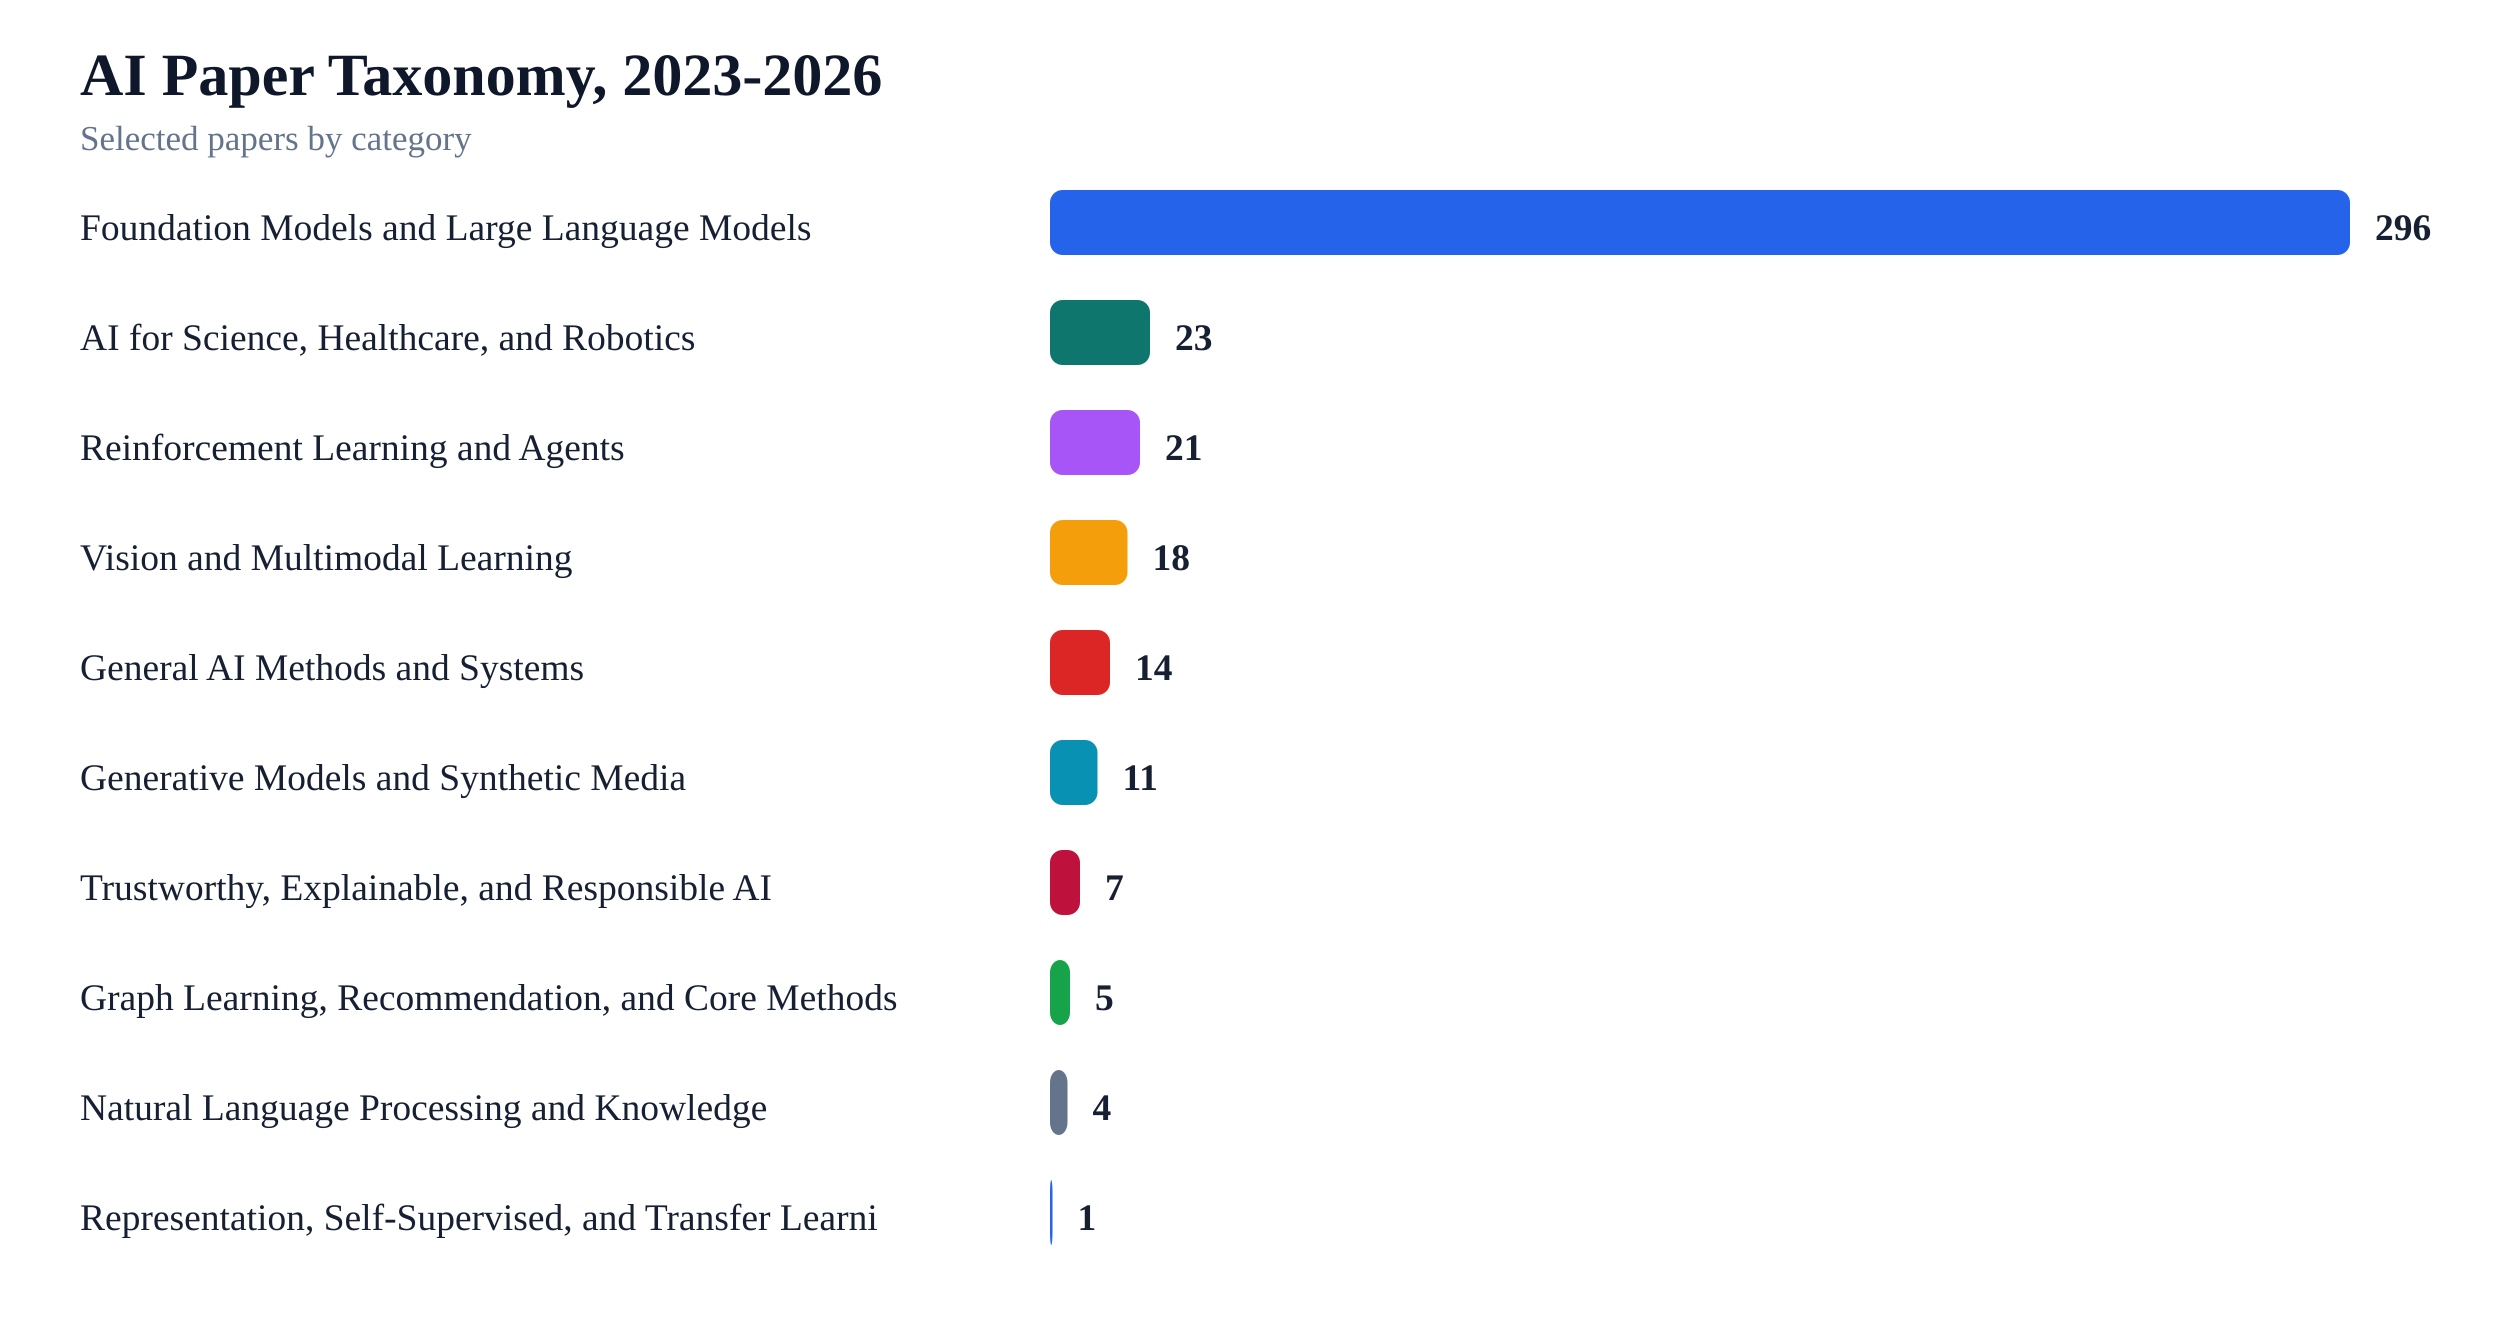
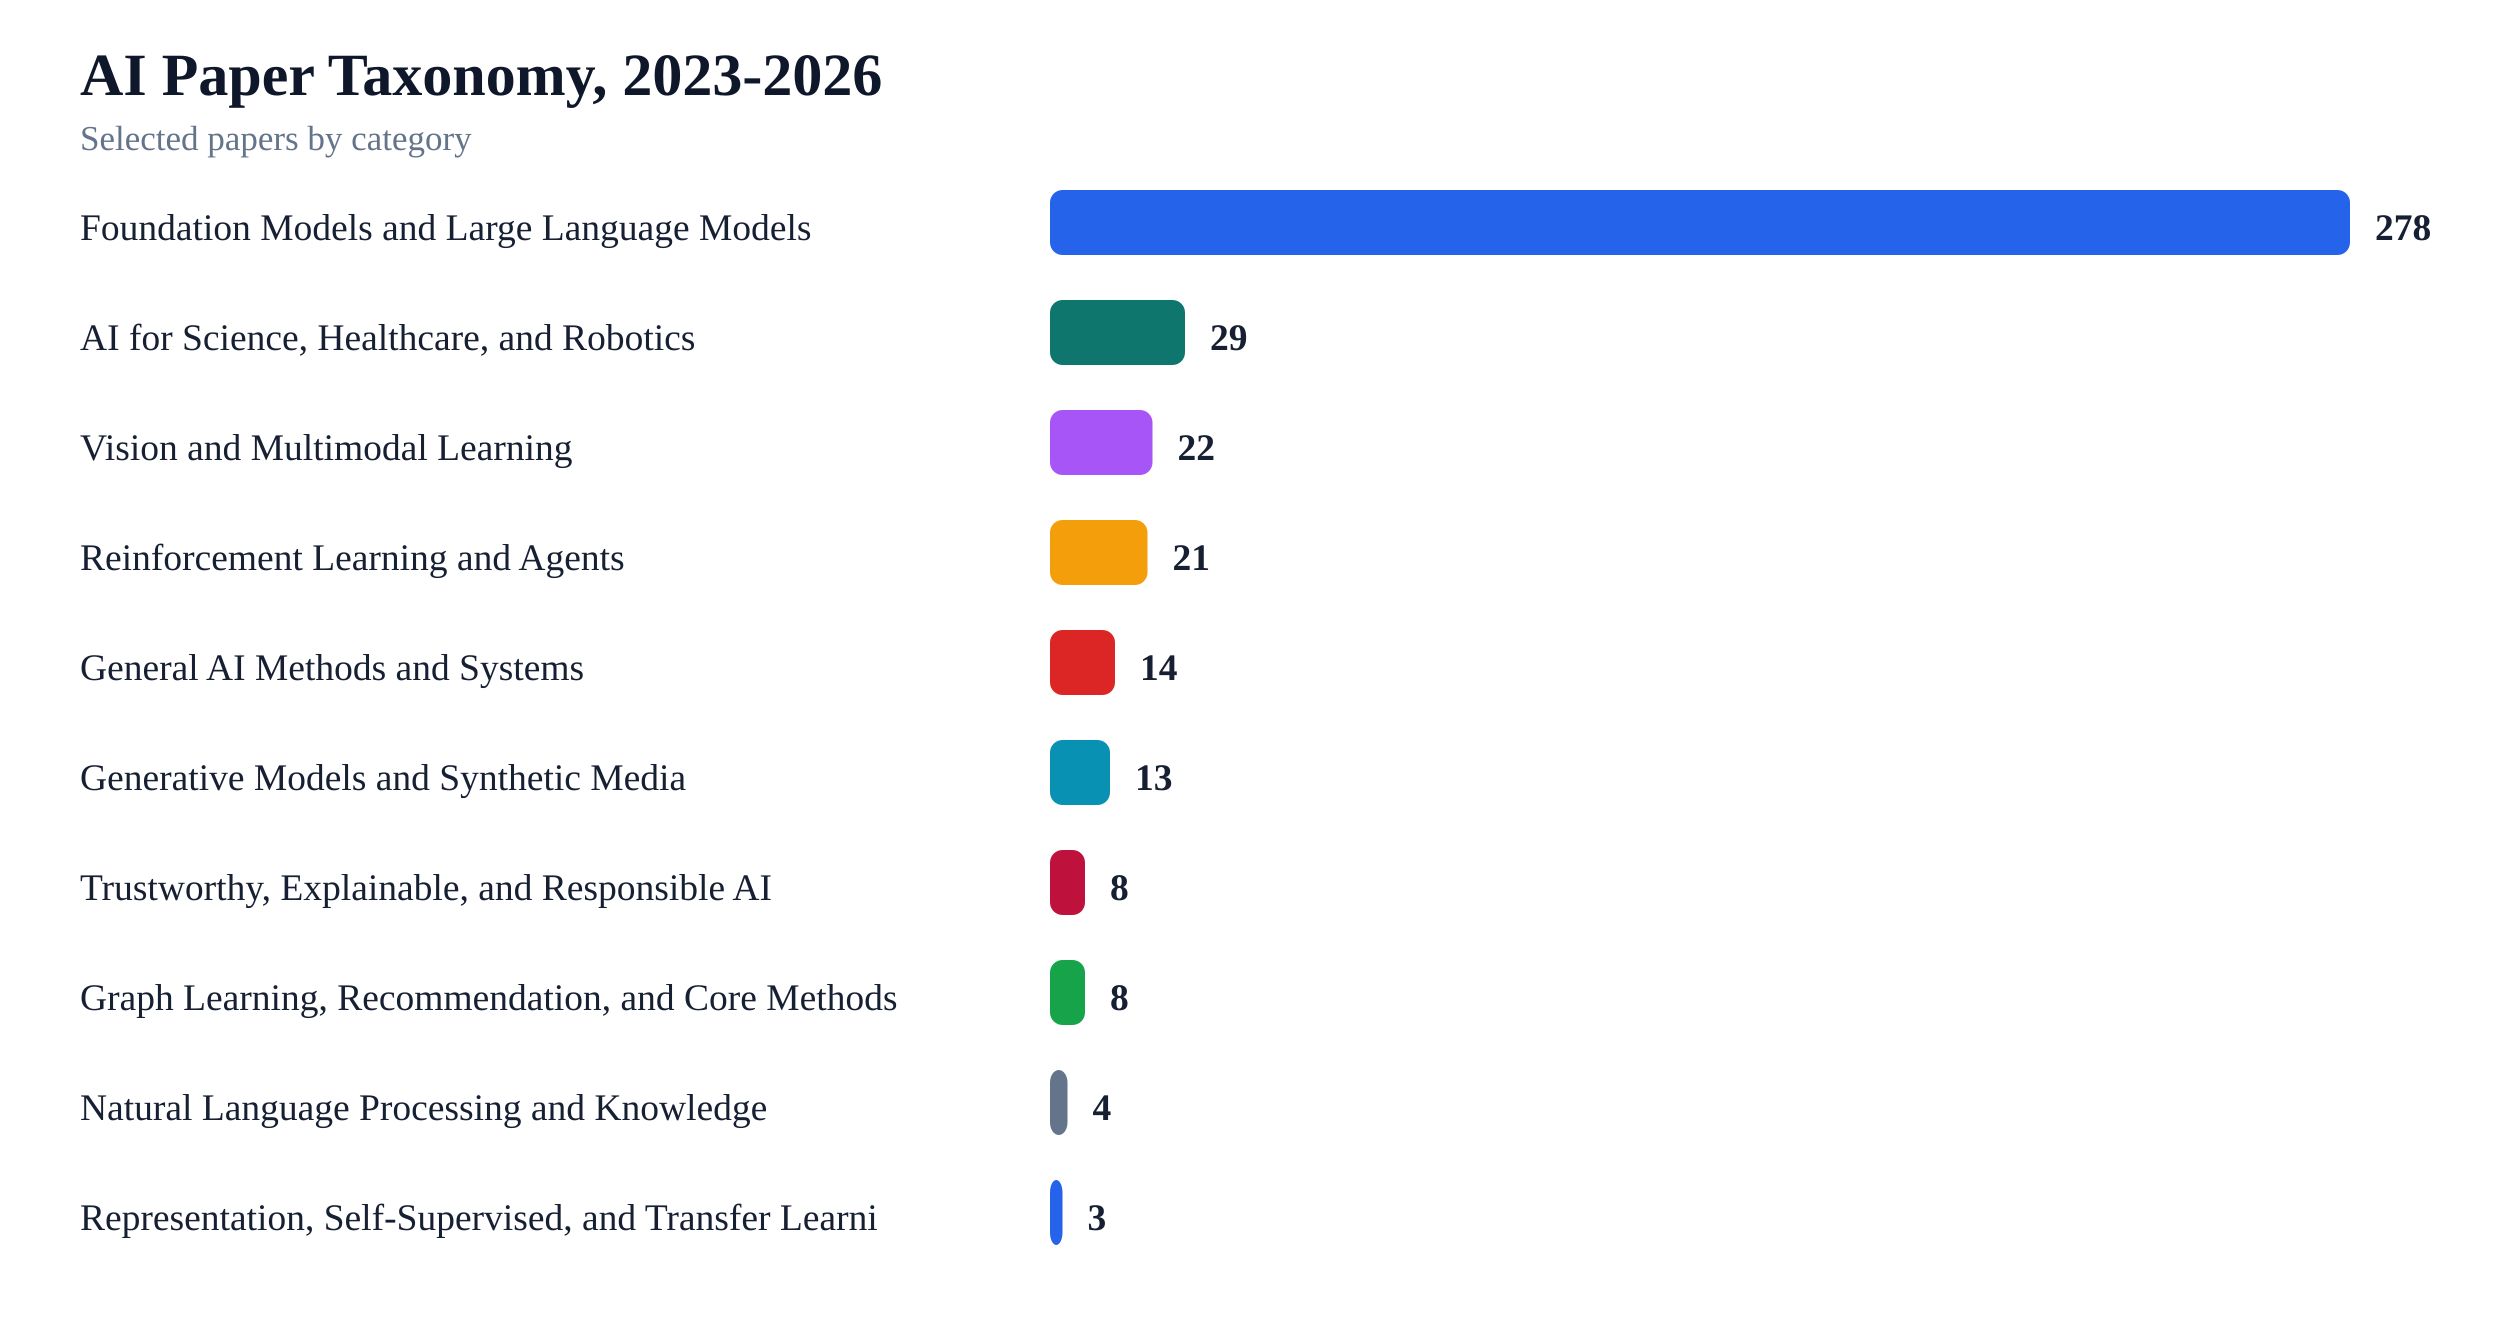
<svg xmlns="http://www.w3.org/2000/svg" width="1000" height="536" viewBox="0 0 1000 536" role="img" aria-label="Category distribution 2023-2026">
  <rect width="100%" height="100%" fill="#ffffff" />
  <text x="32" y="38" fill="#0f172a" font-size="24" font-weight="800">AI Paper Taxonomy, 2023-2026</text>
  <text x="32" y="60" fill="#64748b" font-size="14">Selected papers by category</text>
  <text x="32" y="96" fill="#172033" font-size="15">Foundation Models and Large Language Models</text>
  <rect x="420" y="76" width="520" height="26" rx="5" fill="#2563eb" />
-   <text x="950" y="96" fill="#172033" font-size="15" font-weight="700">296</text>
+   <text x="950" y="96" fill="#172033" font-size="15" font-weight="700">278</text>
  <text x="32" y="140" fill="#172033" font-size="15">AI for Science, Healthcare, and Robotics</text>
-   <rect x="420" y="120" width="40" height="26" rx="5" fill="#0f766e" />
-   <text x="470" y="140" fill="#172033" font-size="15" font-weight="700">23</text>
-   <text x="32" y="184" fill="#172033" font-size="15">Reinforcement Learning and Agents</text>
-   <rect x="420" y="164" width="36" height="26" rx="5" fill="#a855f7" />
-   <text x="466" y="184" fill="#172033" font-size="15" font-weight="700">21</text>
-   <text x="32" y="228" fill="#172033" font-size="15">Vision and Multimodal Learning</text>
-   <rect x="420" y="208" width="31" height="26" rx="5" fill="#f59e0b" />
-   <text x="461" y="228" fill="#172033" font-size="15" font-weight="700">18</text>
+   <rect x="420" y="120" width="54" height="26" rx="5" fill="#0f766e" />
+   <text x="484" y="140" fill="#172033" font-size="15" font-weight="700">29</text>
+   <text x="32" y="184" fill="#172033" font-size="15">Vision and Multimodal Learning</text>
+   <rect x="420" y="164" width="41" height="26" rx="5" fill="#a855f7" />
+   <text x="471" y="184" fill="#172033" font-size="15" font-weight="700">22</text>
+   <text x="32" y="228" fill="#172033" font-size="15">Reinforcement Learning and Agents</text>
+   <rect x="420" y="208" width="39" height="26" rx="5" fill="#f59e0b" />
+   <text x="469" y="228" fill="#172033" font-size="15" font-weight="700">21</text>
  <text x="32" y="272" fill="#172033" font-size="15">General AI Methods and Systems</text>
-   <rect x="420" y="252" width="24" height="26" rx="5" fill="#dc2626" />
-   <text x="454" y="272" fill="#172033" font-size="15" font-weight="700">14</text>
+   <rect x="420" y="252" width="26" height="26" rx="5" fill="#dc2626" />
+   <text x="456" y="272" fill="#172033" font-size="15" font-weight="700">14</text>
  <text x="32" y="316" fill="#172033" font-size="15">Generative Models and Synthetic Media</text>
-   <rect x="420" y="296" width="19" height="26" rx="5" fill="#0891b2" />
-   <text x="449" y="316" fill="#172033" font-size="15" font-weight="700">11</text>
+   <rect x="420" y="296" width="24" height="26" rx="5" fill="#0891b2" />
+   <text x="454" y="316" fill="#172033" font-size="15" font-weight="700">13</text>
  <text x="32" y="360" fill="#172033" font-size="15">Trustworthy, Explainable, and Responsible AI</text>
-   <rect x="420" y="340" width="12" height="26" rx="5" fill="#be123c" />
-   <text x="442" y="360" fill="#172033" font-size="15" font-weight="700">7</text>
+   <rect x="420" y="340" width="14" height="26" rx="5" fill="#be123c" />
+   <text x="444" y="360" fill="#172033" font-size="15" font-weight="700">8</text>
  <text x="32" y="404" fill="#172033" font-size="15">Graph Learning, Recommendation, and Core Methods</text>
-   <rect x="420" y="384" width="8" height="26" rx="5" fill="#16a34a" />
-   <text x="438" y="404" fill="#172033" font-size="15" font-weight="700">5</text>
+   <rect x="420" y="384" width="14" height="26" rx="5" fill="#16a34a" />
+   <text x="444" y="404" fill="#172033" font-size="15" font-weight="700">8</text>
  <text x="32" y="448" fill="#172033" font-size="15">Natural Language Processing and Knowledge</text>
  <rect x="420" y="428" width="7" height="26" rx="5" fill="#64748b" />
  <text x="437" y="448" fill="#172033" font-size="15" font-weight="700">4</text>
  <text x="32" y="492" fill="#172033" font-size="15">Representation, Self-Supervised, and Transfer Learni</text>
-   <rect x="420" y="472" width="1" height="26" rx="5" fill="#2563eb" />
-   <text x="431" y="492" fill="#172033" font-size="15" font-weight="700">1</text>
+   <rect x="420" y="472" width="5" height="26" rx="5" fill="#2563eb" />
+   <text x="435" y="492" fill="#172033" font-size="15" font-weight="700">3</text>
</svg>
